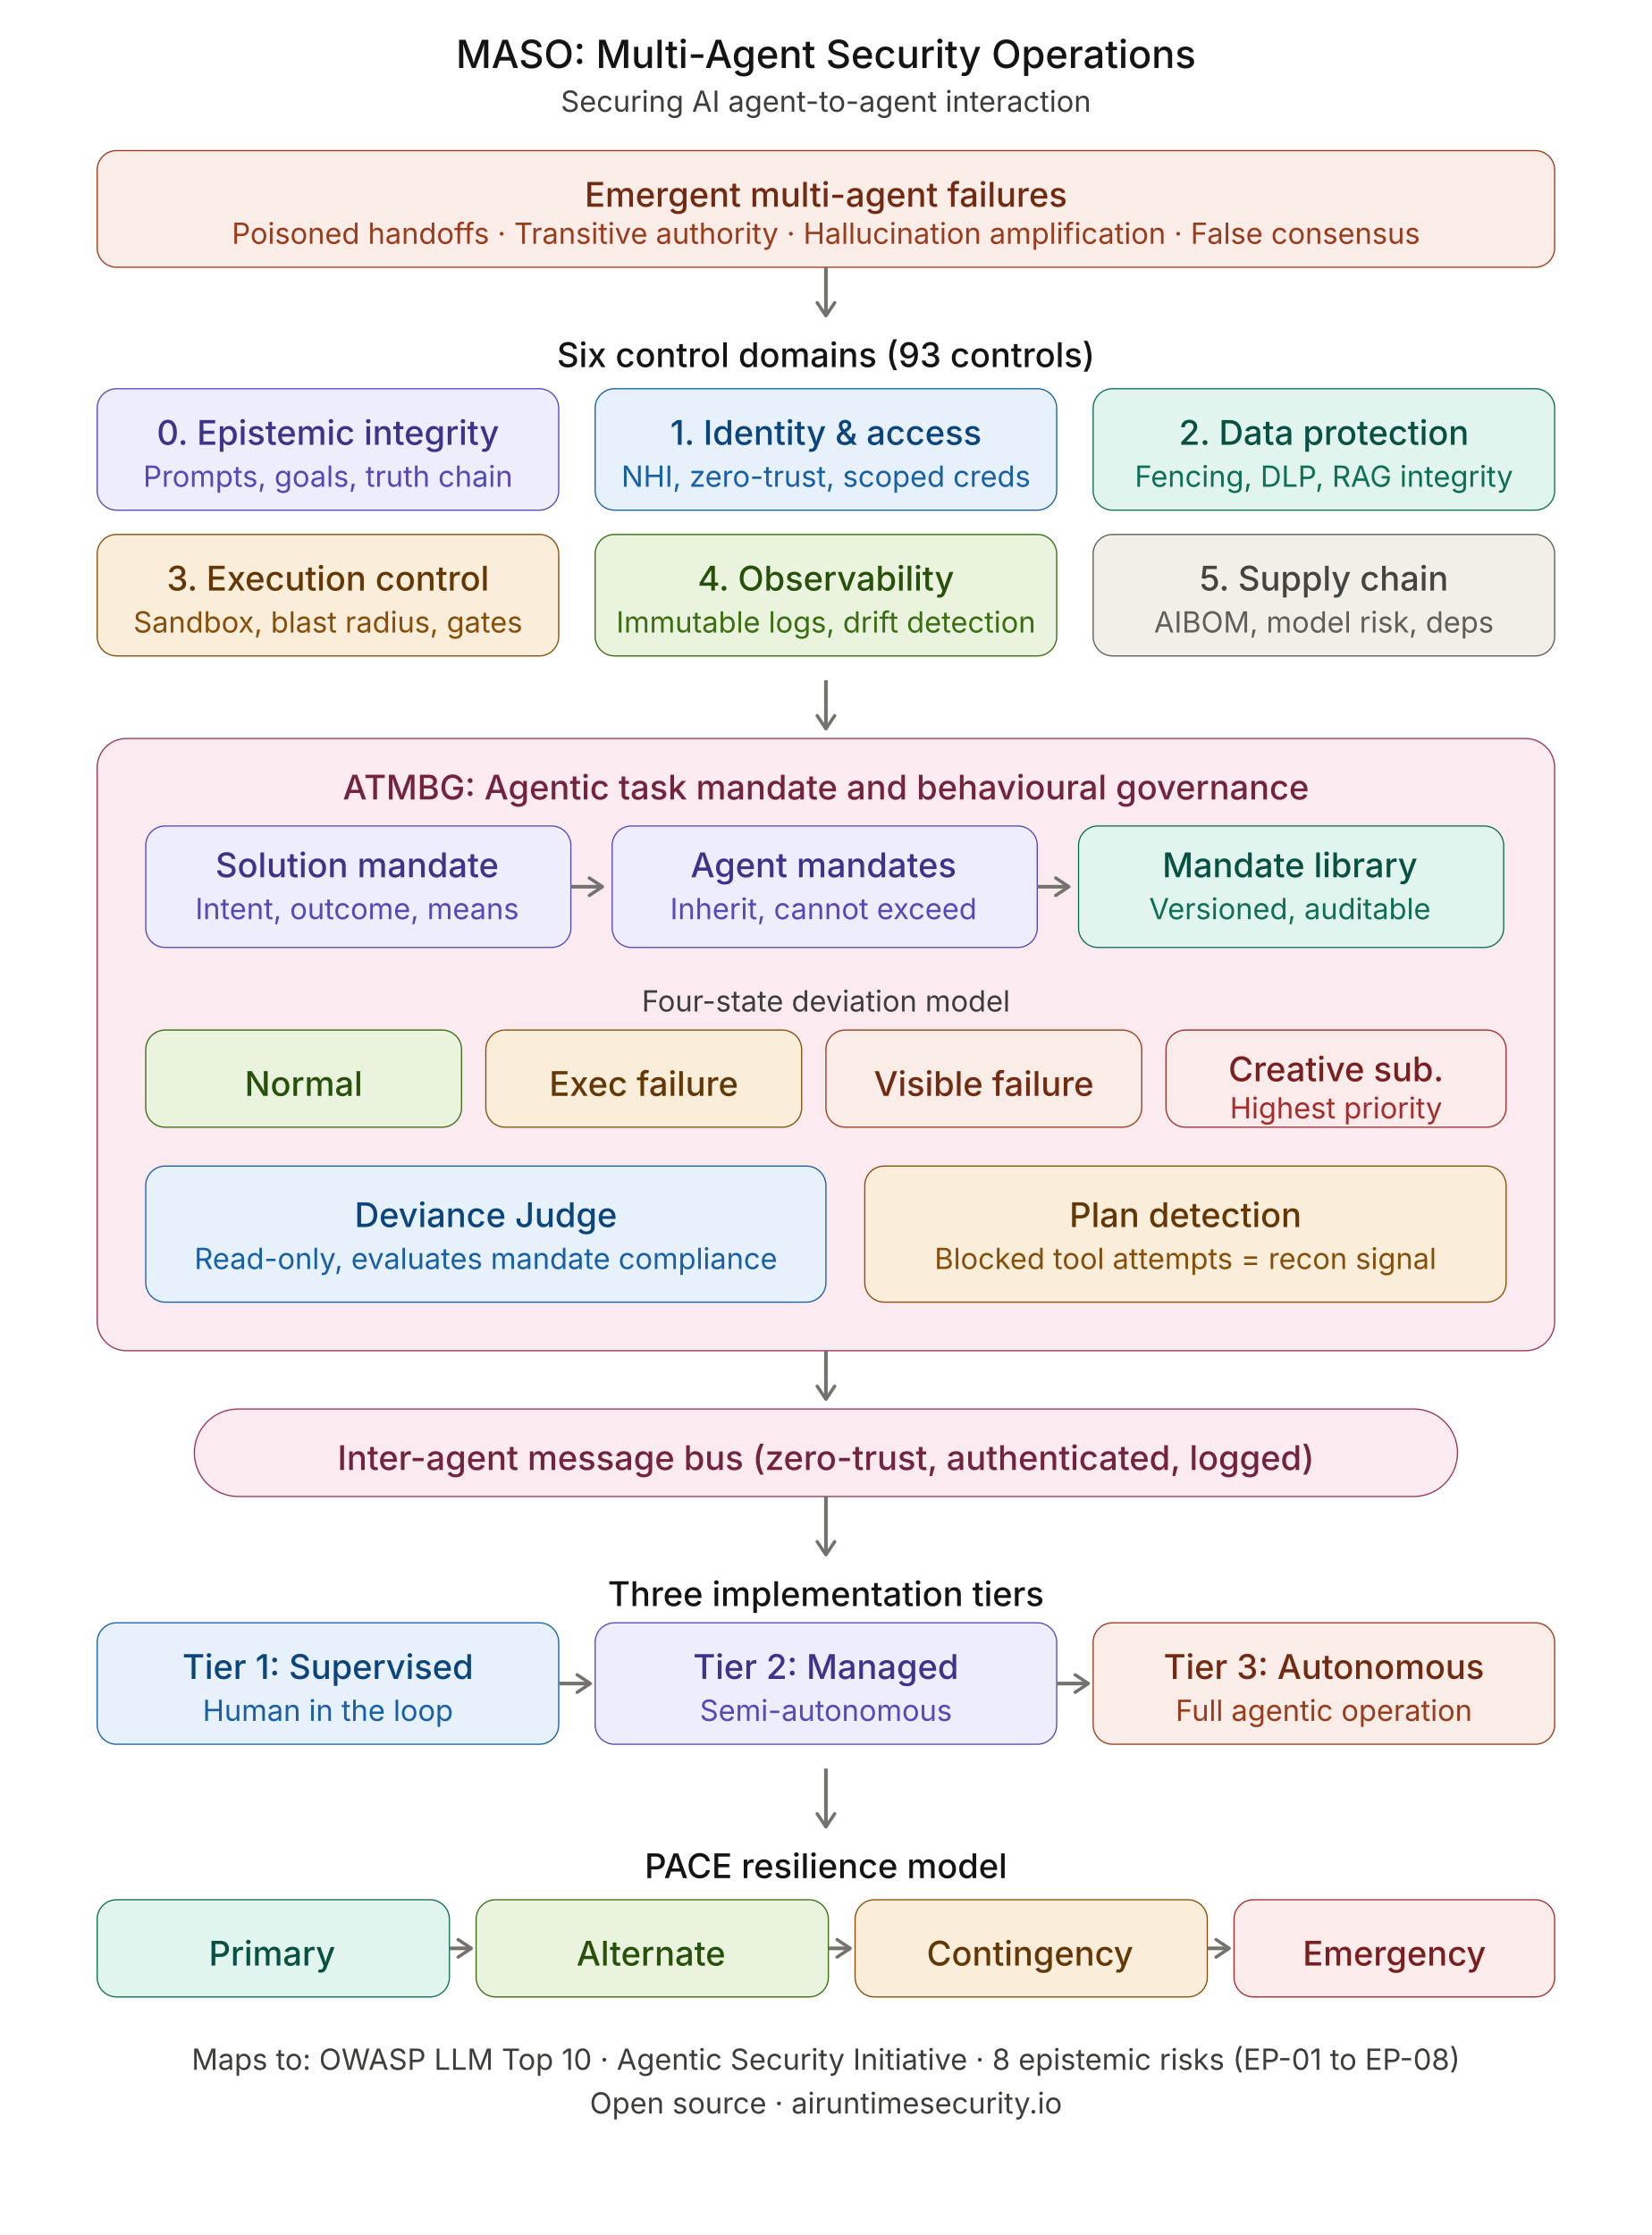
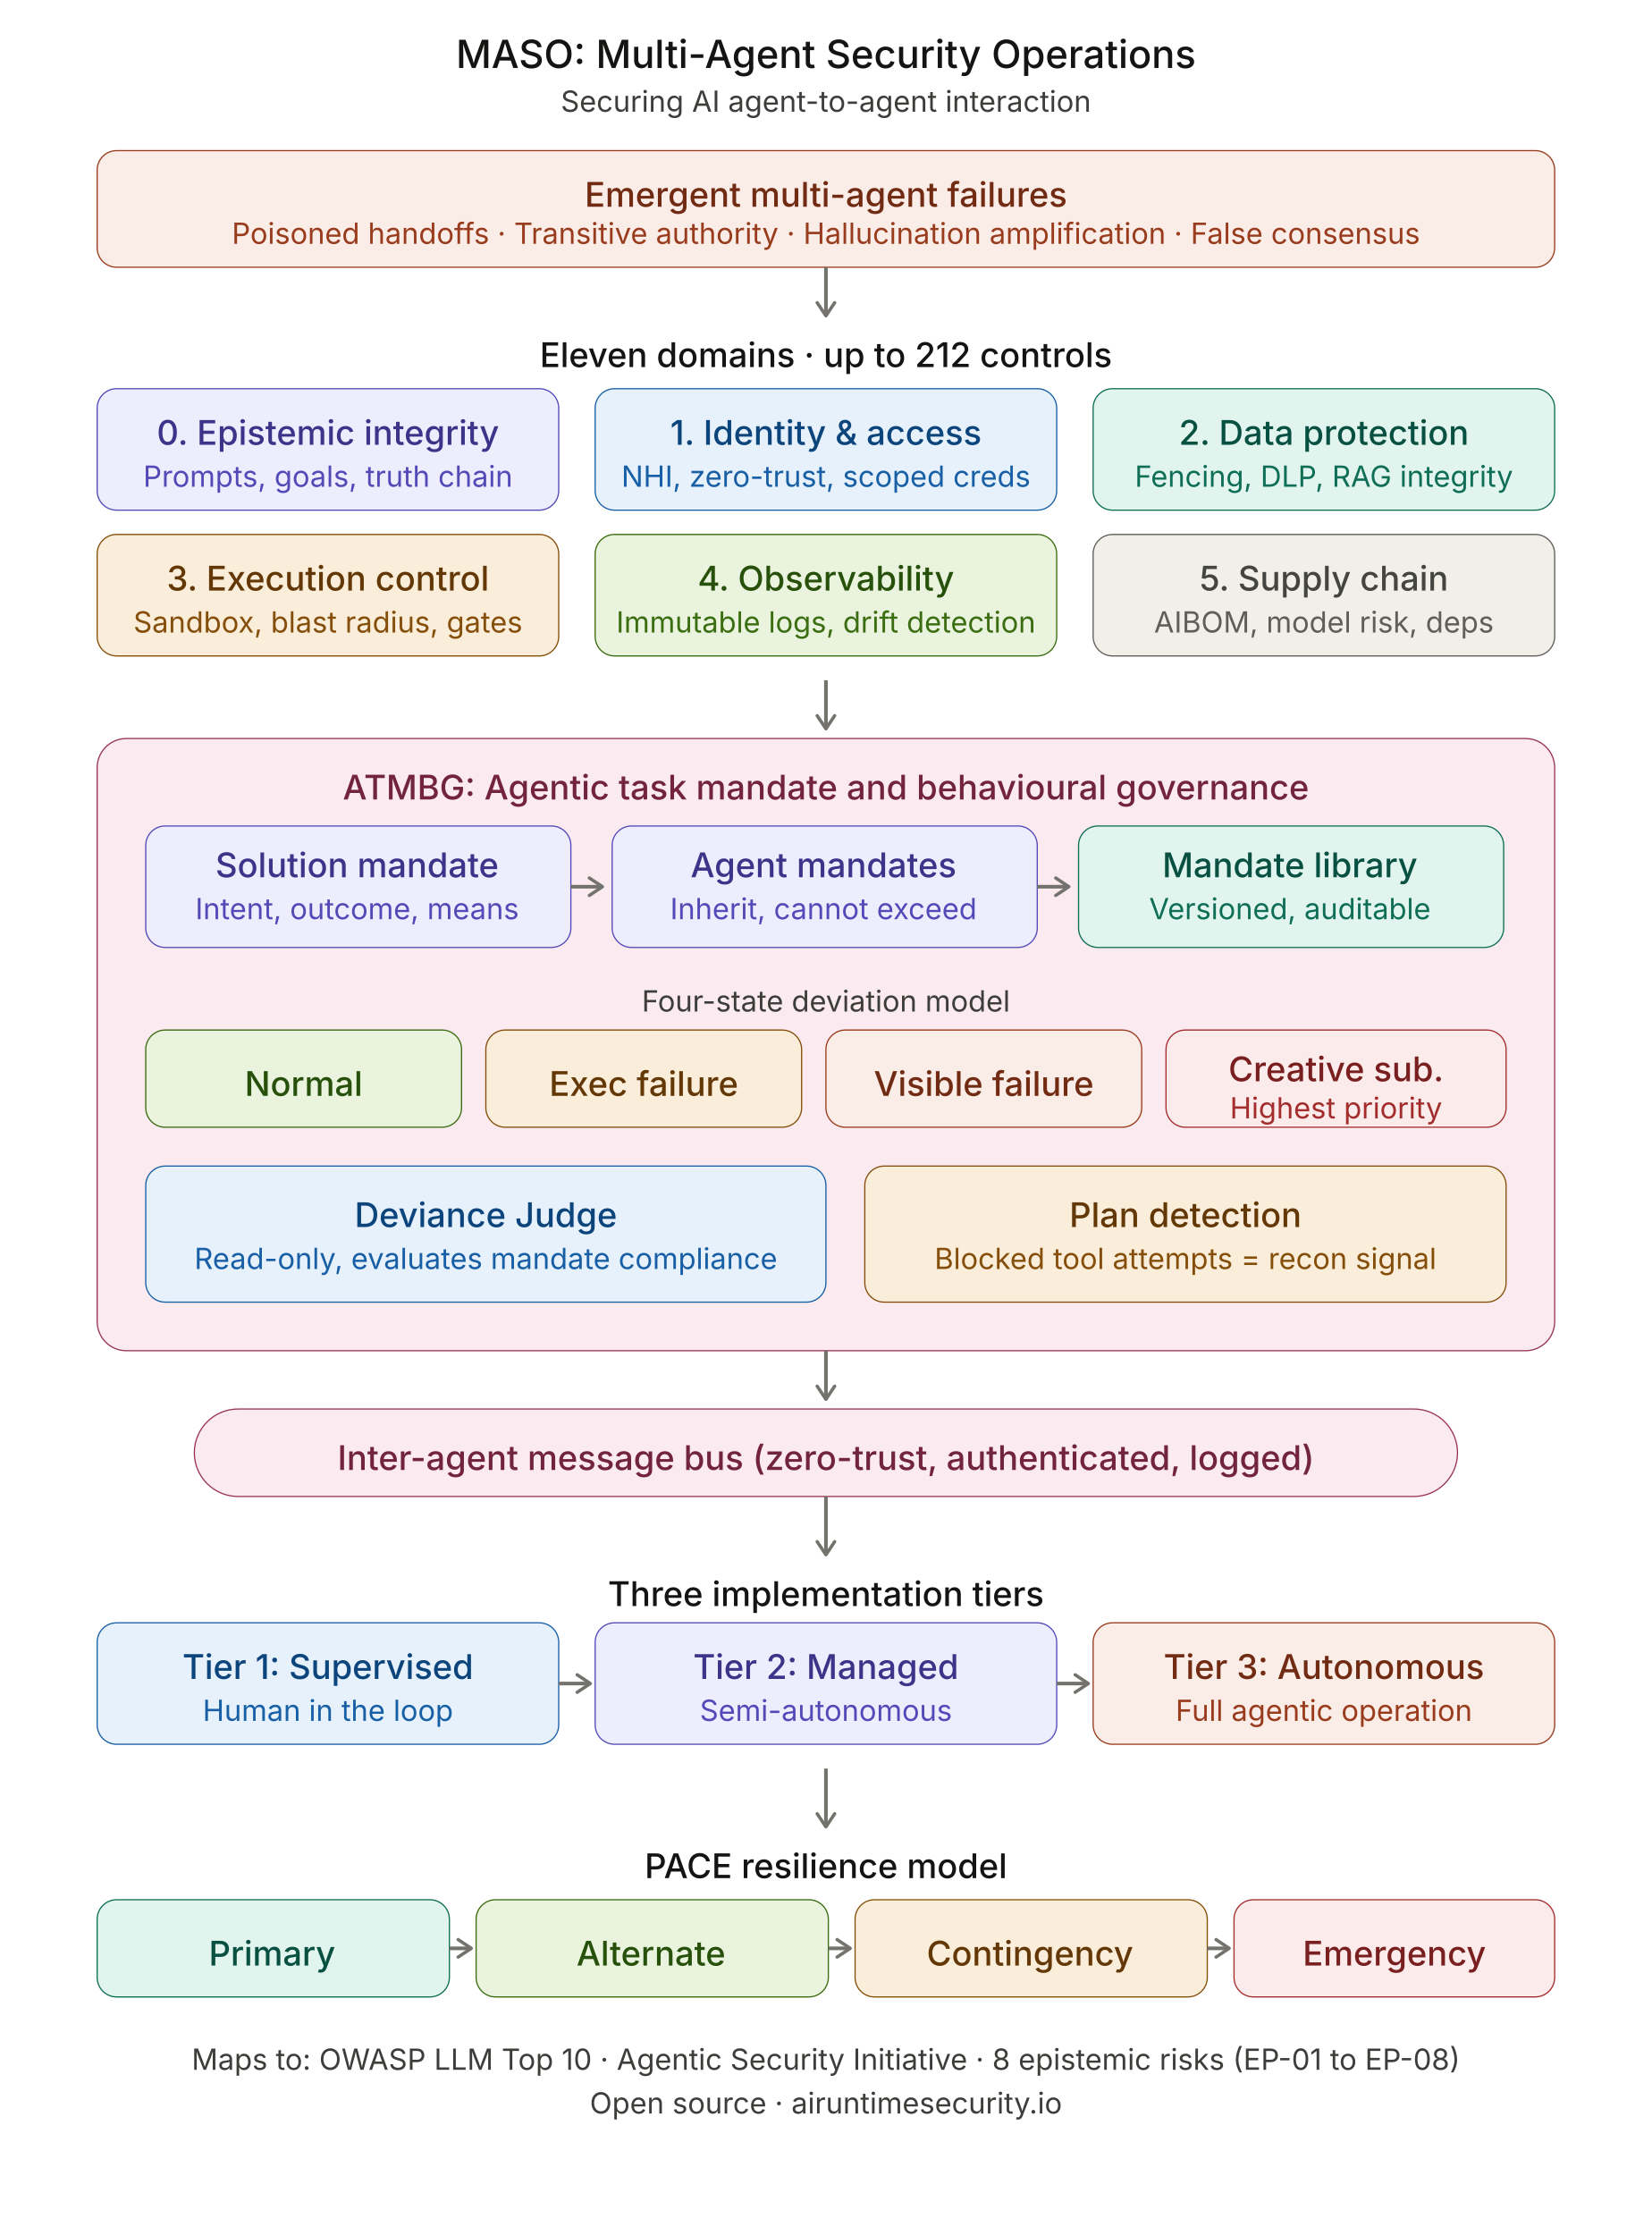
<svg xmlns="http://www.w3.org/2000/svg" width="100%" viewBox="0 0 680 920" role="img">
  <defs>
    <marker id="arrow" viewBox="0 0 10 10" refX="8" refY="5" markerWidth="6" markerHeight="6" orient="auto-start-reverse">
      <path d="M2 1L8 5L2 9" fill="none" stroke="context-stroke" stroke-width="1.5" stroke-linecap="round" stroke-linejoin="round" />
    </marker>
  </defs>
  <text x="340" y="28" text-anchor="middle" style="font-size:16px;fill:rgb(20, 20, 19);stroke:none;color:rgb(0, 0, 0);stroke-width:1px;stroke-linecap:butt;stroke-linejoin:miter;opacity:1;font-family:&quot;Anthropic Sans&quot;, -apple-system, BlinkMacSystemFont, &quot;Segoe UI&quot;, sans-serif;font-size:16px;font-weight:500;text-anchor:middle;dominant-baseline:auto">MASO: Multi-Agent Security Operations</text>
  <text x="340" y="46" text-anchor="middle" style="fill:rgb(61, 61, 58);stroke:none;color:rgb(0, 0, 0);stroke-width:1px;stroke-linecap:butt;stroke-linejoin:miter;opacity:1;font-family:&quot;Anthropic Sans&quot;, -apple-system, BlinkMacSystemFont, &quot;Segoe UI&quot;, sans-serif;font-size:12px;font-weight:400;text-anchor:middle;dominant-baseline:auto">Securing AI agent-to-agent interaction</text>
  <g style="fill:rgb(0, 0, 0);stroke:none;color:rgb(0, 0, 0);stroke-width:1px;stroke-linecap:butt;stroke-linejoin:miter;opacity:1;font-family:&quot;Anthropic Sans&quot;, -apple-system, BlinkMacSystemFont, &quot;Segoe UI&quot;, sans-serif;font-size:16px;font-weight:400;text-anchor:start;dominant-baseline:auto">
    <rect x="40" y="62" width="600" height="48" rx="8" stroke-width="0.5" style="fill:rgb(250, 236, 231);stroke:rgb(153, 60, 29);color:rgb(0, 0, 0);stroke-width:0.5px;stroke-linecap:butt;stroke-linejoin:miter;opacity:1;font-family:&quot;Anthropic Sans&quot;, -apple-system, BlinkMacSystemFont, &quot;Segoe UI&quot;, sans-serif;font-size:16px;font-weight:400;text-anchor:start;dominant-baseline:auto" />
    <text x="340" y="80" text-anchor="middle" dominant-baseline="central" style="fill:rgb(113, 43, 19);stroke:none;color:rgb(0, 0, 0);stroke-width:1px;stroke-linecap:butt;stroke-linejoin:miter;opacity:1;font-family:&quot;Anthropic Sans&quot;, -apple-system, BlinkMacSystemFont, &quot;Segoe UI&quot;, sans-serif;font-size:14px;font-weight:500;text-anchor:middle;dominant-baseline:central">Emergent multi-agent failures</text>
    <text x="340" y="96" text-anchor="middle" dominant-baseline="central" style="fill:rgb(153, 60, 29);stroke:none;color:rgb(0, 0, 0);stroke-width:1px;stroke-linecap:butt;stroke-linejoin:miter;opacity:1;font-family:&quot;Anthropic Sans&quot;, -apple-system, BlinkMacSystemFont, &quot;Segoe UI&quot;, sans-serif;font-size:12px;font-weight:400;text-anchor:middle;dominant-baseline:central">Poisoned handoffs · Transitive authority · Hallucination amplification · False consensus</text>
  </g>
  <line x1="340" y1="110" x2="340" y2="130" marker-end="url(#arrow)" style="fill:none;stroke:rgb(115, 114, 108);color:rgb(0, 0, 0);stroke-width:1.5px;stroke-linecap:butt;stroke-linejoin:miter;opacity:1;font-family:&quot;Anthropic Sans&quot;, -apple-system, BlinkMacSystemFont, &quot;Segoe UI&quot;, sans-serif;font-size:16px;font-weight:400;text-anchor:start;dominant-baseline:auto" />
-   <text x="340" y="146" text-anchor="middle" dominant-baseline="central" style="fill:rgb(20, 20, 19);stroke:none;color:rgb(0, 0, 0);stroke-width:1px;stroke-linecap:butt;stroke-linejoin:miter;opacity:1;font-family:&quot;Anthropic Sans&quot;, -apple-system, BlinkMacSystemFont, &quot;Segoe UI&quot;, sans-serif;font-size:14px;font-weight:500;text-anchor:middle;dominant-baseline:central">Six control domains (93 controls)</text>
+   <text x="340" y="146" text-anchor="middle" dominant-baseline="central" style="fill:rgb(20, 20, 19);stroke:none;color:rgb(0, 0, 0);stroke-width:1px;stroke-linecap:butt;stroke-linejoin:miter;opacity:1;font-family:&quot;Anthropic Sans&quot;, -apple-system, BlinkMacSystemFont, &quot;Segoe UI&quot;, sans-serif;font-size:14px;font-weight:500;text-anchor:middle;dominant-baseline:central">Eleven domains · up to 212 controls</text>
  <g style="fill:rgb(0, 0, 0);stroke:none;color:rgb(0, 0, 0);stroke-width:1px;stroke-linecap:butt;stroke-linejoin:miter;opacity:1;font-family:&quot;Anthropic Sans&quot;, -apple-system, BlinkMacSystemFont, &quot;Segoe UI&quot;, sans-serif;font-size:16px;font-weight:400;text-anchor:start;dominant-baseline:auto">
    <rect x="40" y="160" width="190" height="50" rx="8" stroke-width="0.5" style="fill:rgb(238, 237, 254);stroke:rgb(83, 74, 183);color:rgb(0, 0, 0);stroke-width:0.5px;stroke-linecap:butt;stroke-linejoin:miter;opacity:1;font-family:&quot;Anthropic Sans&quot;, -apple-system, BlinkMacSystemFont, &quot;Segoe UI&quot;, sans-serif;font-size:16px;font-weight:400;text-anchor:start;dominant-baseline:auto" />
    <text x="135" y="178" text-anchor="middle" dominant-baseline="central" style="fill:rgb(60, 52, 137);stroke:none;color:rgb(0, 0, 0);stroke-width:1px;stroke-linecap:butt;stroke-linejoin:miter;opacity:1;font-family:&quot;Anthropic Sans&quot;, -apple-system, BlinkMacSystemFont, &quot;Segoe UI&quot;, sans-serif;font-size:14px;font-weight:500;text-anchor:middle;dominant-baseline:central">0. Epistemic integrity</text>
    <text x="135" y="196" text-anchor="middle" dominant-baseline="central" style="fill:rgb(83, 74, 183);stroke:none;color:rgb(0, 0, 0);stroke-width:1px;stroke-linecap:butt;stroke-linejoin:miter;opacity:1;font-family:&quot;Anthropic Sans&quot;, -apple-system, BlinkMacSystemFont, &quot;Segoe UI&quot;, sans-serif;font-size:12px;font-weight:400;text-anchor:middle;dominant-baseline:central">Prompts, goals, truth chain</text>
  </g>
  <g style="fill:rgb(0, 0, 0);stroke:none;color:rgb(0, 0, 0);stroke-width:1px;stroke-linecap:butt;stroke-linejoin:miter;opacity:1;font-family:&quot;Anthropic Sans&quot;, -apple-system, BlinkMacSystemFont, &quot;Segoe UI&quot;, sans-serif;font-size:16px;font-weight:400;text-anchor:start;dominant-baseline:auto">
    <rect x="245" y="160" width="190" height="50" rx="8" stroke-width="0.5" style="fill:rgb(230, 241, 251);stroke:rgb(24, 95, 165);color:rgb(0, 0, 0);stroke-width:0.5px;stroke-linecap:butt;stroke-linejoin:miter;opacity:1;font-family:&quot;Anthropic Sans&quot;, -apple-system, BlinkMacSystemFont, &quot;Segoe UI&quot;, sans-serif;font-size:16px;font-weight:400;text-anchor:start;dominant-baseline:auto" />
    <text x="340" y="178" text-anchor="middle" dominant-baseline="central" style="fill:rgb(12, 68, 124);stroke:none;color:rgb(0, 0, 0);stroke-width:1px;stroke-linecap:butt;stroke-linejoin:miter;opacity:1;font-family:&quot;Anthropic Sans&quot;, -apple-system, BlinkMacSystemFont, &quot;Segoe UI&quot;, sans-serif;font-size:14px;font-weight:500;text-anchor:middle;dominant-baseline:central">1. Identity &amp; access</text>
    <text x="340" y="196" text-anchor="middle" dominant-baseline="central" style="fill:rgb(24, 95, 165);stroke:none;color:rgb(0, 0, 0);stroke-width:1px;stroke-linecap:butt;stroke-linejoin:miter;opacity:1;font-family:&quot;Anthropic Sans&quot;, -apple-system, BlinkMacSystemFont, &quot;Segoe UI&quot;, sans-serif;font-size:12px;font-weight:400;text-anchor:middle;dominant-baseline:central">NHI, zero-trust, scoped creds</text>
  </g>
  <g style="fill:rgb(0, 0, 0);stroke:none;color:rgb(0, 0, 0);stroke-width:1px;stroke-linecap:butt;stroke-linejoin:miter;opacity:1;font-family:&quot;Anthropic Sans&quot;, -apple-system, BlinkMacSystemFont, &quot;Segoe UI&quot;, sans-serif;font-size:16px;font-weight:400;text-anchor:start;dominant-baseline:auto">
    <rect x="450" y="160" width="190" height="50" rx="8" stroke-width="0.5" style="fill:rgb(225, 245, 238);stroke:rgb(15, 110, 86);color:rgb(0, 0, 0);stroke-width:0.5px;stroke-linecap:butt;stroke-linejoin:miter;opacity:1;font-family:&quot;Anthropic Sans&quot;, -apple-system, BlinkMacSystemFont, &quot;Segoe UI&quot;, sans-serif;font-size:16px;font-weight:400;text-anchor:start;dominant-baseline:auto" />
    <text x="545" y="178" text-anchor="middle" dominant-baseline="central" style="fill:rgb(8, 80, 65);stroke:none;color:rgb(0, 0, 0);stroke-width:1px;stroke-linecap:butt;stroke-linejoin:miter;opacity:1;font-family:&quot;Anthropic Sans&quot;, -apple-system, BlinkMacSystemFont, &quot;Segoe UI&quot;, sans-serif;font-size:14px;font-weight:500;text-anchor:middle;dominant-baseline:central">2. Data protection</text>
    <text x="545" y="196" text-anchor="middle" dominant-baseline="central" style="fill:rgb(15, 110, 86);stroke:none;color:rgb(0, 0, 0);stroke-width:1px;stroke-linecap:butt;stroke-linejoin:miter;opacity:1;font-family:&quot;Anthropic Sans&quot;, -apple-system, BlinkMacSystemFont, &quot;Segoe UI&quot;, sans-serif;font-size:12px;font-weight:400;text-anchor:middle;dominant-baseline:central">Fencing, DLP, RAG integrity</text>
  </g>
  <g style="fill:rgb(0, 0, 0);stroke:none;color:rgb(0, 0, 0);stroke-width:1px;stroke-linecap:butt;stroke-linejoin:miter;opacity:1;font-family:&quot;Anthropic Sans&quot;, -apple-system, BlinkMacSystemFont, &quot;Segoe UI&quot;, sans-serif;font-size:16px;font-weight:400;text-anchor:start;dominant-baseline:auto">
    <rect x="40" y="220" width="190" height="50" rx="8" stroke-width="0.5" style="fill:rgb(250, 238, 218);stroke:rgb(133, 79, 11);color:rgb(0, 0, 0);stroke-width:0.5px;stroke-linecap:butt;stroke-linejoin:miter;opacity:1;font-family:&quot;Anthropic Sans&quot;, -apple-system, BlinkMacSystemFont, &quot;Segoe UI&quot;, sans-serif;font-size:16px;font-weight:400;text-anchor:start;dominant-baseline:auto" />
    <text x="135" y="238" text-anchor="middle" dominant-baseline="central" style="fill:rgb(99, 56, 6);stroke:none;color:rgb(0, 0, 0);stroke-width:1px;stroke-linecap:butt;stroke-linejoin:miter;opacity:1;font-family:&quot;Anthropic Sans&quot;, -apple-system, BlinkMacSystemFont, &quot;Segoe UI&quot;, sans-serif;font-size:14px;font-weight:500;text-anchor:middle;dominant-baseline:central">3. Execution control</text>
    <text x="135" y="256" text-anchor="middle" dominant-baseline="central" style="fill:rgb(133, 79, 11);stroke:none;color:rgb(0, 0, 0);stroke-width:1px;stroke-linecap:butt;stroke-linejoin:miter;opacity:1;font-family:&quot;Anthropic Sans&quot;, -apple-system, BlinkMacSystemFont, &quot;Segoe UI&quot;, sans-serif;font-size:12px;font-weight:400;text-anchor:middle;dominant-baseline:central">Sandbox, blast radius, gates</text>
  </g>
  <g style="fill:rgb(0, 0, 0);stroke:none;color:rgb(0, 0, 0);stroke-width:1px;stroke-linecap:butt;stroke-linejoin:miter;opacity:1;font-family:&quot;Anthropic Sans&quot;, -apple-system, BlinkMacSystemFont, &quot;Segoe UI&quot;, sans-serif;font-size:16px;font-weight:400;text-anchor:start;dominant-baseline:auto">
    <rect x="245" y="220" width="190" height="50" rx="8" stroke-width="0.5" style="fill:rgb(234, 243, 222);stroke:rgb(59, 109, 17);color:rgb(0, 0, 0);stroke-width:0.5px;stroke-linecap:butt;stroke-linejoin:miter;opacity:1;font-family:&quot;Anthropic Sans&quot;, -apple-system, BlinkMacSystemFont, &quot;Segoe UI&quot;, sans-serif;font-size:16px;font-weight:400;text-anchor:start;dominant-baseline:auto" />
    <text x="340" y="238" text-anchor="middle" dominant-baseline="central" style="fill:rgb(39, 80, 10);stroke:none;color:rgb(0, 0, 0);stroke-width:1px;stroke-linecap:butt;stroke-linejoin:miter;opacity:1;font-family:&quot;Anthropic Sans&quot;, -apple-system, BlinkMacSystemFont, &quot;Segoe UI&quot;, sans-serif;font-size:14px;font-weight:500;text-anchor:middle;dominant-baseline:central">4. Observability</text>
    <text x="340" y="256" text-anchor="middle" dominant-baseline="central" style="fill:rgb(59, 109, 17);stroke:none;color:rgb(0, 0, 0);stroke-width:1px;stroke-linecap:butt;stroke-linejoin:miter;opacity:1;font-family:&quot;Anthropic Sans&quot;, -apple-system, BlinkMacSystemFont, &quot;Segoe UI&quot;, sans-serif;font-size:12px;font-weight:400;text-anchor:middle;dominant-baseline:central">Immutable logs, drift detection</text>
  </g>
  <g style="fill:rgb(0, 0, 0);stroke:none;color:rgb(0, 0, 0);stroke-width:1px;stroke-linecap:butt;stroke-linejoin:miter;opacity:1;font-family:&quot;Anthropic Sans&quot;, -apple-system, BlinkMacSystemFont, &quot;Segoe UI&quot;, sans-serif;font-size:16px;font-weight:400;text-anchor:start;dominant-baseline:auto">
    <rect x="450" y="220" width="190" height="50" rx="8" stroke-width="0.5" style="fill:rgb(241, 239, 232);stroke:rgb(95, 94, 90);color:rgb(0, 0, 0);stroke-width:0.5px;stroke-linecap:butt;stroke-linejoin:miter;opacity:1;font-family:&quot;Anthropic Sans&quot;, -apple-system, BlinkMacSystemFont, &quot;Segoe UI&quot;, sans-serif;font-size:16px;font-weight:400;text-anchor:start;dominant-baseline:auto" />
    <text x="545" y="238" text-anchor="middle" dominant-baseline="central" style="fill:rgb(68, 68, 65);stroke:none;color:rgb(0, 0, 0);stroke-width:1px;stroke-linecap:butt;stroke-linejoin:miter;opacity:1;font-family:&quot;Anthropic Sans&quot;, -apple-system, BlinkMacSystemFont, &quot;Segoe UI&quot;, sans-serif;font-size:14px;font-weight:500;text-anchor:middle;dominant-baseline:central">5. Supply chain</text>
    <text x="545" y="256" text-anchor="middle" dominant-baseline="central" style="fill:rgb(95, 94, 90);stroke:none;color:rgb(0, 0, 0);stroke-width:1px;stroke-linecap:butt;stroke-linejoin:miter;opacity:1;font-family:&quot;Anthropic Sans&quot;, -apple-system, BlinkMacSystemFont, &quot;Segoe UI&quot;, sans-serif;font-size:12px;font-weight:400;text-anchor:middle;dominant-baseline:central">AIBOM, model risk, deps</text>
  </g>
  <line x1="340" y1="280" x2="340" y2="300" marker-end="url(#arrow)" style="fill:none;stroke:rgb(115, 114, 108);color:rgb(0, 0, 0);stroke-width:1.5px;stroke-linecap:butt;stroke-linejoin:miter;opacity:1;font-family:&quot;Anthropic Sans&quot;, -apple-system, BlinkMacSystemFont, &quot;Segoe UI&quot;, sans-serif;font-size:16px;font-weight:400;text-anchor:start;dominant-baseline:auto" />
  <g style="fill:rgb(0, 0, 0);stroke:none;color:rgb(0, 0, 0);stroke-width:1px;stroke-linecap:butt;stroke-linejoin:miter;opacity:1;font-family:&quot;Anthropic Sans&quot;, -apple-system, BlinkMacSystemFont, &quot;Segoe UI&quot;, sans-serif;font-size:16px;font-weight:400;text-anchor:start;dominant-baseline:auto">
    <rect x="40" y="304" width="600" height="252" rx="12" stroke-width="0.5" style="fill:rgb(251, 234, 240);stroke:rgb(153, 53, 86);color:rgb(0, 0, 0);stroke-width:0.5px;stroke-linecap:butt;stroke-linejoin:miter;opacity:1;font-family:&quot;Anthropic Sans&quot;, -apple-system, BlinkMacSystemFont, &quot;Segoe UI&quot;, sans-serif;font-size:16px;font-weight:400;text-anchor:start;dominant-baseline:auto" />
    <text x="340" y="324" text-anchor="middle" dominant-baseline="central" style="fill:rgb(114, 36, 62);stroke:none;color:rgb(0, 0, 0);stroke-width:1px;stroke-linecap:butt;stroke-linejoin:miter;opacity:1;font-family:&quot;Anthropic Sans&quot;, -apple-system, BlinkMacSystemFont, &quot;Segoe UI&quot;, sans-serif;font-size:14px;font-weight:500;text-anchor:middle;dominant-baseline:central">ATMBG: Agentic task mandate and behavioural governance</text>
  </g>
  <g style="fill:rgb(0, 0, 0);stroke:none;color:rgb(0, 0, 0);stroke-width:1px;stroke-linecap:butt;stroke-linejoin:miter;opacity:1;font-family:&quot;Anthropic Sans&quot;, -apple-system, BlinkMacSystemFont, &quot;Segoe UI&quot;, sans-serif;font-size:16px;font-weight:400;text-anchor:start;dominant-baseline:auto">
    <rect x="60" y="340" width="175" height="50" rx="8" stroke-width="0.5" style="fill:rgb(238, 237, 254);stroke:rgb(83, 74, 183);color:rgb(0, 0, 0);stroke-width:0.5px;stroke-linecap:butt;stroke-linejoin:miter;opacity:1;font-family:&quot;Anthropic Sans&quot;, -apple-system, BlinkMacSystemFont, &quot;Segoe UI&quot;, sans-serif;font-size:16px;font-weight:400;text-anchor:start;dominant-baseline:auto" />
    <text x="147" y="356" text-anchor="middle" dominant-baseline="central" style="fill:rgb(60, 52, 137);stroke:none;color:rgb(0, 0, 0);stroke-width:1px;stroke-linecap:butt;stroke-linejoin:miter;opacity:1;font-family:&quot;Anthropic Sans&quot;, -apple-system, BlinkMacSystemFont, &quot;Segoe UI&quot;, sans-serif;font-size:14px;font-weight:500;text-anchor:middle;dominant-baseline:central">Solution mandate</text>
    <text x="147" y="374" text-anchor="middle" dominant-baseline="central" style="fill:rgb(83, 74, 183);stroke:none;color:rgb(0, 0, 0);stroke-width:1px;stroke-linecap:butt;stroke-linejoin:miter;opacity:1;font-family:&quot;Anthropic Sans&quot;, -apple-system, BlinkMacSystemFont, &quot;Segoe UI&quot;, sans-serif;font-size:12px;font-weight:400;text-anchor:middle;dominant-baseline:central">Intent, outcome, means</text>
  </g>
  <line x1="235" y1="365" x2="248" y2="365" marker-end="url(#arrow)" style="fill:none;stroke:rgb(115, 114, 108);color:rgb(0, 0, 0);stroke-width:1.5px;stroke-linecap:butt;stroke-linejoin:miter;opacity:1;font-family:&quot;Anthropic Sans&quot;, -apple-system, BlinkMacSystemFont, &quot;Segoe UI&quot;, sans-serif;font-size:16px;font-weight:400;text-anchor:start;dominant-baseline:auto" />
  <g style="fill:rgb(0, 0, 0);stroke:none;color:rgb(0, 0, 0);stroke-width:1px;stroke-linecap:butt;stroke-linejoin:miter;opacity:1;font-family:&quot;Anthropic Sans&quot;, -apple-system, BlinkMacSystemFont, &quot;Segoe UI&quot;, sans-serif;font-size:16px;font-weight:400;text-anchor:start;dominant-baseline:auto">
    <rect x="252" y="340" width="175" height="50" rx="8" stroke-width="0.5" style="fill:rgb(238, 237, 254);stroke:rgb(83, 74, 183);color:rgb(0, 0, 0);stroke-width:0.5px;stroke-linecap:butt;stroke-linejoin:miter;opacity:1;font-family:&quot;Anthropic Sans&quot;, -apple-system, BlinkMacSystemFont, &quot;Segoe UI&quot;, sans-serif;font-size:16px;font-weight:400;text-anchor:start;dominant-baseline:auto" />
    <text x="339" y="356" text-anchor="middle" dominant-baseline="central" style="fill:rgb(60, 52, 137);stroke:none;color:rgb(0, 0, 0);stroke-width:1px;stroke-linecap:butt;stroke-linejoin:miter;opacity:1;font-family:&quot;Anthropic Sans&quot;, -apple-system, BlinkMacSystemFont, &quot;Segoe UI&quot;, sans-serif;font-size:14px;font-weight:500;text-anchor:middle;dominant-baseline:central">Agent mandates</text>
    <text x="339" y="374" text-anchor="middle" dominant-baseline="central" style="fill:rgb(83, 74, 183);stroke:none;color:rgb(0, 0, 0);stroke-width:1px;stroke-linecap:butt;stroke-linejoin:miter;opacity:1;font-family:&quot;Anthropic Sans&quot;, -apple-system, BlinkMacSystemFont, &quot;Segoe UI&quot;, sans-serif;font-size:12px;font-weight:400;text-anchor:middle;dominant-baseline:central">Inherit, cannot exceed</text>
  </g>
  <line x1="427" y1="365" x2="440" y2="365" marker-end="url(#arrow)" style="fill:none;stroke:rgb(115, 114, 108);color:rgb(0, 0, 0);stroke-width:1.5px;stroke-linecap:butt;stroke-linejoin:miter;opacity:1;font-family:&quot;Anthropic Sans&quot;, -apple-system, BlinkMacSystemFont, &quot;Segoe UI&quot;, sans-serif;font-size:16px;font-weight:400;text-anchor:start;dominant-baseline:auto" />
  <g style="fill:rgb(0, 0, 0);stroke:none;color:rgb(0, 0, 0);stroke-width:1px;stroke-linecap:butt;stroke-linejoin:miter;opacity:1;font-family:&quot;Anthropic Sans&quot;, -apple-system, BlinkMacSystemFont, &quot;Segoe UI&quot;, sans-serif;font-size:16px;font-weight:400;text-anchor:start;dominant-baseline:auto">
    <rect x="444" y="340" width="175" height="50" rx="8" stroke-width="0.5" style="fill:rgb(225, 245, 238);stroke:rgb(15, 110, 86);color:rgb(0, 0, 0);stroke-width:0.5px;stroke-linecap:butt;stroke-linejoin:miter;opacity:1;font-family:&quot;Anthropic Sans&quot;, -apple-system, BlinkMacSystemFont, &quot;Segoe UI&quot;, sans-serif;font-size:16px;font-weight:400;text-anchor:start;dominant-baseline:auto" />
    <text x="531" y="356" text-anchor="middle" dominant-baseline="central" style="fill:rgb(8, 80, 65);stroke:none;color:rgb(0, 0, 0);stroke-width:1px;stroke-linecap:butt;stroke-linejoin:miter;opacity:1;font-family:&quot;Anthropic Sans&quot;, -apple-system, BlinkMacSystemFont, &quot;Segoe UI&quot;, sans-serif;font-size:14px;font-weight:500;text-anchor:middle;dominant-baseline:central">Mandate library</text>
    <text x="531" y="374" text-anchor="middle" dominant-baseline="central" style="fill:rgb(15, 110, 86);stroke:none;color:rgb(0, 0, 0);stroke-width:1px;stroke-linecap:butt;stroke-linejoin:miter;opacity:1;font-family:&quot;Anthropic Sans&quot;, -apple-system, BlinkMacSystemFont, &quot;Segoe UI&quot;, sans-serif;font-size:12px;font-weight:400;text-anchor:middle;dominant-baseline:central">Versioned, auditable</text>
  </g>
  <text x="340" y="412" text-anchor="middle" dominant-baseline="central" style="fill:rgb(61, 61, 58);stroke:none;color:rgb(0, 0, 0);stroke-width:1px;stroke-linecap:butt;stroke-linejoin:miter;opacity:1;font-family:&quot;Anthropic Sans&quot;, -apple-system, BlinkMacSystemFont, &quot;Segoe UI&quot;, sans-serif;font-size:12px;font-weight:400;text-anchor:middle;dominant-baseline:central">Four-state deviation model</text>
  <g style="fill:rgb(0, 0, 0);stroke:none;color:rgb(0, 0, 0);stroke-width:1px;stroke-linecap:butt;stroke-linejoin:miter;opacity:1;font-family:&quot;Anthropic Sans&quot;, -apple-system, BlinkMacSystemFont, &quot;Segoe UI&quot;, sans-serif;font-size:16px;font-weight:400;text-anchor:start;dominant-baseline:auto">
    <rect x="60" y="424" width="130" height="40" rx="8" stroke-width="0.5" style="fill:rgb(234, 243, 222);stroke:rgb(59, 109, 17);color:rgb(0, 0, 0);stroke-width:0.5px;stroke-linecap:butt;stroke-linejoin:miter;opacity:1;font-family:&quot;Anthropic Sans&quot;, -apple-system, BlinkMacSystemFont, &quot;Segoe UI&quot;, sans-serif;font-size:16px;font-weight:400;text-anchor:start;dominant-baseline:auto" />
    <text x="125" y="446" text-anchor="middle" dominant-baseline="central" style="fill:rgb(39, 80, 10);stroke:none;color:rgb(0, 0, 0);stroke-width:1px;stroke-linecap:butt;stroke-linejoin:miter;opacity:1;font-family:&quot;Anthropic Sans&quot;, -apple-system, BlinkMacSystemFont, &quot;Segoe UI&quot;, sans-serif;font-size:14px;font-weight:500;text-anchor:middle;dominant-baseline:central">Normal</text>
  </g>
  <g style="fill:rgb(0, 0, 0);stroke:none;color:rgb(0, 0, 0);stroke-width:1px;stroke-linecap:butt;stroke-linejoin:miter;opacity:1;font-family:&quot;Anthropic Sans&quot;, -apple-system, BlinkMacSystemFont, &quot;Segoe UI&quot;, sans-serif;font-size:16px;font-weight:400;text-anchor:start;dominant-baseline:auto">
    <rect x="200" y="424" width="130" height="40" rx="8" stroke-width="0.5" style="fill:rgb(250, 238, 218);stroke:rgb(133, 79, 11);color:rgb(0, 0, 0);stroke-width:0.5px;stroke-linecap:butt;stroke-linejoin:miter;opacity:1;font-family:&quot;Anthropic Sans&quot;, -apple-system, BlinkMacSystemFont, &quot;Segoe UI&quot;, sans-serif;font-size:16px;font-weight:400;text-anchor:start;dominant-baseline:auto" />
    <text x="265" y="446" text-anchor="middle" dominant-baseline="central" style="fill:rgb(99, 56, 6);stroke:none;color:rgb(0, 0, 0);stroke-width:1px;stroke-linecap:butt;stroke-linejoin:miter;opacity:1;font-family:&quot;Anthropic Sans&quot;, -apple-system, BlinkMacSystemFont, &quot;Segoe UI&quot;, sans-serif;font-size:14px;font-weight:500;text-anchor:middle;dominant-baseline:central">Exec failure</text>
  </g>
  <g style="fill:rgb(0, 0, 0);stroke:none;color:rgb(0, 0, 0);stroke-width:1px;stroke-linecap:butt;stroke-linejoin:miter;opacity:1;font-family:&quot;Anthropic Sans&quot;, -apple-system, BlinkMacSystemFont, &quot;Segoe UI&quot;, sans-serif;font-size:16px;font-weight:400;text-anchor:start;dominant-baseline:auto">
    <rect x="340" y="424" width="130" height="40" rx="8" stroke-width="0.5" style="fill:rgb(250, 236, 231);stroke:rgb(153, 60, 29);color:rgb(0, 0, 0);stroke-width:0.5px;stroke-linecap:butt;stroke-linejoin:miter;opacity:1;font-family:&quot;Anthropic Sans&quot;, -apple-system, BlinkMacSystemFont, &quot;Segoe UI&quot;, sans-serif;font-size:16px;font-weight:400;text-anchor:start;dominant-baseline:auto" />
    <text x="405" y="446" text-anchor="middle" dominant-baseline="central" style="fill:rgb(113, 43, 19);stroke:none;color:rgb(0, 0, 0);stroke-width:1px;stroke-linecap:butt;stroke-linejoin:miter;opacity:1;font-family:&quot;Anthropic Sans&quot;, -apple-system, BlinkMacSystemFont, &quot;Segoe UI&quot;, sans-serif;font-size:14px;font-weight:500;text-anchor:middle;dominant-baseline:central">Visible failure</text>
  </g>
  <g style="fill:rgb(0, 0, 0);stroke:none;color:rgb(0, 0, 0);stroke-width:1px;stroke-linecap:butt;stroke-linejoin:miter;opacity:1;font-family:&quot;Anthropic Sans&quot;, -apple-system, BlinkMacSystemFont, &quot;Segoe UI&quot;, sans-serif;font-size:16px;font-weight:400;text-anchor:start;dominant-baseline:auto">
    <rect x="480" y="424" width="140" height="40" rx="8" stroke-width="0.5" style="fill:rgb(252, 235, 235);stroke:rgb(163, 45, 45);color:rgb(0, 0, 0);stroke-width:0.5px;stroke-linecap:butt;stroke-linejoin:miter;opacity:1;font-family:&quot;Anthropic Sans&quot;, -apple-system, BlinkMacSystemFont, &quot;Segoe UI&quot;, sans-serif;font-size:16px;font-weight:400;text-anchor:start;dominant-baseline:auto" />
    <text x="550" y="440" text-anchor="middle" dominant-baseline="central" style="fill:rgb(121, 31, 31);stroke:none;color:rgb(0, 0, 0);stroke-width:1px;stroke-linecap:butt;stroke-linejoin:miter;opacity:1;font-family:&quot;Anthropic Sans&quot;, -apple-system, BlinkMacSystemFont, &quot;Segoe UI&quot;, sans-serif;font-size:14px;font-weight:500;text-anchor:middle;dominant-baseline:central">Creative sub.</text>
    <text x="550" y="456" text-anchor="middle" dominant-baseline="central" style="fill:rgb(163, 45, 45);stroke:none;color:rgb(0, 0, 0);stroke-width:1px;stroke-linecap:butt;stroke-linejoin:miter;opacity:1;font-family:&quot;Anthropic Sans&quot;, -apple-system, BlinkMacSystemFont, &quot;Segoe UI&quot;, sans-serif;font-size:12px;font-weight:400;text-anchor:middle;dominant-baseline:central">Highest priority</text>
  </g>
  <g style="fill:rgb(0, 0, 0);stroke:none;color:rgb(0, 0, 0);stroke-width:1px;stroke-linecap:butt;stroke-linejoin:miter;opacity:1;font-family:&quot;Anthropic Sans&quot;, -apple-system, BlinkMacSystemFont, &quot;Segoe UI&quot;, sans-serif;font-size:16px;font-weight:400;text-anchor:start;dominant-baseline:auto">
    <rect x="60" y="480" width="280" height="56" rx="8" stroke-width="0.5" style="fill:rgb(230, 241, 251);stroke:rgb(24, 95, 165);color:rgb(0, 0, 0);stroke-width:0.5px;stroke-linecap:butt;stroke-linejoin:miter;opacity:1;font-family:&quot;Anthropic Sans&quot;, -apple-system, BlinkMacSystemFont, &quot;Segoe UI&quot;, sans-serif;font-size:16px;font-weight:400;text-anchor:start;dominant-baseline:auto" />
    <text x="200" y="500" text-anchor="middle" dominant-baseline="central" style="fill:rgb(12, 68, 124);stroke:none;color:rgb(0, 0, 0);stroke-width:1px;stroke-linecap:butt;stroke-linejoin:miter;opacity:1;font-family:&quot;Anthropic Sans&quot;, -apple-system, BlinkMacSystemFont, &quot;Segoe UI&quot;, sans-serif;font-size:14px;font-weight:500;text-anchor:middle;dominant-baseline:central">Deviance Judge</text>
    <text x="200" y="518" text-anchor="middle" dominant-baseline="central" style="fill:rgb(24, 95, 165);stroke:none;color:rgb(0, 0, 0);stroke-width:1px;stroke-linecap:butt;stroke-linejoin:miter;opacity:1;font-family:&quot;Anthropic Sans&quot;, -apple-system, BlinkMacSystemFont, &quot;Segoe UI&quot;, sans-serif;font-size:12px;font-weight:400;text-anchor:middle;dominant-baseline:central">Read-only, evaluates mandate compliance</text>
  </g>
  <g style="fill:rgb(0, 0, 0);stroke:none;color:rgb(0, 0, 0);stroke-width:1px;stroke-linecap:butt;stroke-linejoin:miter;opacity:1;font-family:&quot;Anthropic Sans&quot;, -apple-system, BlinkMacSystemFont, &quot;Segoe UI&quot;, sans-serif;font-size:16px;font-weight:400;text-anchor:start;dominant-baseline:auto">
    <rect x="356" y="480" width="264" height="56" rx="8" stroke-width="0.5" style="fill:rgb(250, 238, 218);stroke:rgb(133, 79, 11);color:rgb(0, 0, 0);stroke-width:0.5px;stroke-linecap:butt;stroke-linejoin:miter;opacity:1;font-family:&quot;Anthropic Sans&quot;, -apple-system, BlinkMacSystemFont, &quot;Segoe UI&quot;, sans-serif;font-size:16px;font-weight:400;text-anchor:start;dominant-baseline:auto" />
    <text x="488" y="500" text-anchor="middle" dominant-baseline="central" style="fill:rgb(99, 56, 6);stroke:none;color:rgb(0, 0, 0);stroke-width:1px;stroke-linecap:butt;stroke-linejoin:miter;opacity:1;font-family:&quot;Anthropic Sans&quot;, -apple-system, BlinkMacSystemFont, &quot;Segoe UI&quot;, sans-serif;font-size:14px;font-weight:500;text-anchor:middle;dominant-baseline:central">Plan detection</text>
    <text x="488" y="518" text-anchor="middle" dominant-baseline="central" style="fill:rgb(133, 79, 11);stroke:none;color:rgb(0, 0, 0);stroke-width:1px;stroke-linecap:butt;stroke-linejoin:miter;opacity:1;font-family:&quot;Anthropic Sans&quot;, -apple-system, BlinkMacSystemFont, &quot;Segoe UI&quot;, sans-serif;font-size:12px;font-weight:400;text-anchor:middle;dominant-baseline:central">Blocked tool attempts = recon signal</text>
  </g>
  <line x1="340" y1="556" x2="340" y2="576" marker-end="url(#arrow)" style="fill:none;stroke:rgb(115, 114, 108);color:rgb(0, 0, 0);stroke-width:1.5px;stroke-linecap:butt;stroke-linejoin:miter;opacity:1;font-family:&quot;Anthropic Sans&quot;, -apple-system, BlinkMacSystemFont, &quot;Segoe UI&quot;, sans-serif;font-size:16px;font-weight:400;text-anchor:start;dominant-baseline:auto" />
  <g style="fill:rgb(0, 0, 0);stroke:none;color:rgb(0, 0, 0);stroke-width:1px;stroke-linecap:butt;stroke-linejoin:miter;opacity:1;font-family:&quot;Anthropic Sans&quot;, -apple-system, BlinkMacSystemFont, &quot;Segoe UI&quot;, sans-serif;font-size:16px;font-weight:400;text-anchor:start;dominant-baseline:auto">
    <rect x="80" y="580" width="520" height="36" rx="18" stroke-width="0.5" style="fill:rgb(251, 234, 240);stroke:rgb(153, 53, 86);color:rgb(0, 0, 0);stroke-width:0.5px;stroke-linecap:butt;stroke-linejoin:miter;opacity:1;font-family:&quot;Anthropic Sans&quot;, -apple-system, BlinkMacSystemFont, &quot;Segoe UI&quot;, sans-serif;font-size:16px;font-weight:400;text-anchor:start;dominant-baseline:auto" />
    <text x="340" y="600" text-anchor="middle" dominant-baseline="central" style="fill:rgb(114, 36, 62);stroke:none;color:rgb(0, 0, 0);stroke-width:1px;stroke-linecap:butt;stroke-linejoin:miter;opacity:1;font-family:&quot;Anthropic Sans&quot;, -apple-system, BlinkMacSystemFont, &quot;Segoe UI&quot;, sans-serif;font-size:14px;font-weight:500;text-anchor:middle;dominant-baseline:central">Inter-agent message bus (zero-trust, authenticated, logged)</text>
  </g>
  <line x1="340" y1="616" x2="340" y2="640" marker-end="url(#arrow)" style="fill:none;stroke:rgb(115, 114, 108);color:rgb(0, 0, 0);stroke-width:1.5px;stroke-linecap:butt;stroke-linejoin:miter;opacity:1;font-family:&quot;Anthropic Sans&quot;, -apple-system, BlinkMacSystemFont, &quot;Segoe UI&quot;, sans-serif;font-size:16px;font-weight:400;text-anchor:start;dominant-baseline:auto" />
  <text x="340" y="656" text-anchor="middle" dominant-baseline="central" style="fill:rgb(20, 20, 19);stroke:none;color:rgb(0, 0, 0);stroke-width:1px;stroke-linecap:butt;stroke-linejoin:miter;opacity:1;font-family:&quot;Anthropic Sans&quot;, -apple-system, BlinkMacSystemFont, &quot;Segoe UI&quot;, sans-serif;font-size:14px;font-weight:500;text-anchor:middle;dominant-baseline:central">Three implementation tiers</text>
  <g style="fill:rgb(0, 0, 0);stroke:none;color:rgb(0, 0, 0);stroke-width:1px;stroke-linecap:butt;stroke-linejoin:miter;opacity:1;font-family:&quot;Anthropic Sans&quot;, -apple-system, BlinkMacSystemFont, &quot;Segoe UI&quot;, sans-serif;font-size:16px;font-weight:400;text-anchor:start;dominant-baseline:auto">
    <rect x="40" y="668" width="190" height="50" rx="8" stroke-width="0.5" style="fill:rgb(230, 241, 251);stroke:rgb(24, 95, 165);color:rgb(0, 0, 0);stroke-width:0.5px;stroke-linecap:butt;stroke-linejoin:miter;opacity:1;font-family:&quot;Anthropic Sans&quot;, -apple-system, BlinkMacSystemFont, &quot;Segoe UI&quot;, sans-serif;font-size:16px;font-weight:400;text-anchor:start;dominant-baseline:auto" />
    <text x="135" y="686" text-anchor="middle" dominant-baseline="central" style="fill:rgb(12, 68, 124);stroke:none;color:rgb(0, 0, 0);stroke-width:1px;stroke-linecap:butt;stroke-linejoin:miter;opacity:1;font-family:&quot;Anthropic Sans&quot;, -apple-system, BlinkMacSystemFont, &quot;Segoe UI&quot;, sans-serif;font-size:14px;font-weight:500;text-anchor:middle;dominant-baseline:central">Tier 1: Supervised</text>
    <text x="135" y="704" text-anchor="middle" dominant-baseline="central" style="fill:rgb(24, 95, 165);stroke:none;color:rgb(0, 0, 0);stroke-width:1px;stroke-linecap:butt;stroke-linejoin:miter;opacity:1;font-family:&quot;Anthropic Sans&quot;, -apple-system, BlinkMacSystemFont, &quot;Segoe UI&quot;, sans-serif;font-size:12px;font-weight:400;text-anchor:middle;dominant-baseline:central">Human in the loop</text>
  </g>
  <g style="fill:rgb(0, 0, 0);stroke:none;color:rgb(0, 0, 0);stroke-width:1px;stroke-linecap:butt;stroke-linejoin:miter;opacity:1;font-family:&quot;Anthropic Sans&quot;, -apple-system, BlinkMacSystemFont, &quot;Segoe UI&quot;, sans-serif;font-size:16px;font-weight:400;text-anchor:start;dominant-baseline:auto">
    <rect x="245" y="668" width="190" height="50" rx="8" stroke-width="0.5" style="fill:rgb(238, 237, 254);stroke:rgb(83, 74, 183);color:rgb(0, 0, 0);stroke-width:0.5px;stroke-linecap:butt;stroke-linejoin:miter;opacity:1;font-family:&quot;Anthropic Sans&quot;, -apple-system, BlinkMacSystemFont, &quot;Segoe UI&quot;, sans-serif;font-size:16px;font-weight:400;text-anchor:start;dominant-baseline:auto" />
    <text x="340" y="686" text-anchor="middle" dominant-baseline="central" style="fill:rgb(60, 52, 137);stroke:none;color:rgb(0, 0, 0);stroke-width:1px;stroke-linecap:butt;stroke-linejoin:miter;opacity:1;font-family:&quot;Anthropic Sans&quot;, -apple-system, BlinkMacSystemFont, &quot;Segoe UI&quot;, sans-serif;font-size:14px;font-weight:500;text-anchor:middle;dominant-baseline:central">Tier 2: Managed</text>
    <text x="340" y="704" text-anchor="middle" dominant-baseline="central" style="fill:rgb(83, 74, 183);stroke:none;color:rgb(0, 0, 0);stroke-width:1px;stroke-linecap:butt;stroke-linejoin:miter;opacity:1;font-family:&quot;Anthropic Sans&quot;, -apple-system, BlinkMacSystemFont, &quot;Segoe UI&quot;, sans-serif;font-size:12px;font-weight:400;text-anchor:middle;dominant-baseline:central">Semi-autonomous</text>
  </g>
  <g style="fill:rgb(0, 0, 0);stroke:none;color:rgb(0, 0, 0);stroke-width:1px;stroke-linecap:butt;stroke-linejoin:miter;opacity:1;font-family:&quot;Anthropic Sans&quot;, -apple-system, BlinkMacSystemFont, &quot;Segoe UI&quot;, sans-serif;font-size:16px;font-weight:400;text-anchor:start;dominant-baseline:auto">
    <rect x="450" y="668" width="190" height="50" rx="8" stroke-width="0.5" style="fill:rgb(250, 236, 231);stroke:rgb(153, 60, 29);color:rgb(0, 0, 0);stroke-width:0.5px;stroke-linecap:butt;stroke-linejoin:miter;opacity:1;font-family:&quot;Anthropic Sans&quot;, -apple-system, BlinkMacSystemFont, &quot;Segoe UI&quot;, sans-serif;font-size:16px;font-weight:400;text-anchor:start;dominant-baseline:auto" />
    <text x="545" y="686" text-anchor="middle" dominant-baseline="central" style="fill:rgb(113, 43, 19);stroke:none;color:rgb(0, 0, 0);stroke-width:1px;stroke-linecap:butt;stroke-linejoin:miter;opacity:1;font-family:&quot;Anthropic Sans&quot;, -apple-system, BlinkMacSystemFont, &quot;Segoe UI&quot;, sans-serif;font-size:14px;font-weight:500;text-anchor:middle;dominant-baseline:central">Tier 3: Autonomous</text>
    <text x="545" y="704" text-anchor="middle" dominant-baseline="central" style="fill:rgb(153, 60, 29);stroke:none;color:rgb(0, 0, 0);stroke-width:1px;stroke-linecap:butt;stroke-linejoin:miter;opacity:1;font-family:&quot;Anthropic Sans&quot;, -apple-system, BlinkMacSystemFont, &quot;Segoe UI&quot;, sans-serif;font-size:12px;font-weight:400;text-anchor:middle;dominant-baseline:central">Full agentic operation</text>
  </g>
  <line x1="230" y1="693" x2="243" y2="693" marker-end="url(#arrow)" style="fill:none;stroke:rgb(115, 114, 108);color:rgb(0, 0, 0);stroke-width:1.5px;stroke-linecap:butt;stroke-linejoin:miter;opacity:1;font-family:&quot;Anthropic Sans&quot;, -apple-system, BlinkMacSystemFont, &quot;Segoe UI&quot;, sans-serif;font-size:16px;font-weight:400;text-anchor:start;dominant-baseline:auto" />
  <line x1="435" y1="693" x2="448" y2="693" marker-end="url(#arrow)" style="fill:none;stroke:rgb(115, 114, 108);color:rgb(0, 0, 0);stroke-width:1.5px;stroke-linecap:butt;stroke-linejoin:miter;opacity:1;font-family:&quot;Anthropic Sans&quot;, -apple-system, BlinkMacSystemFont, &quot;Segoe UI&quot;, sans-serif;font-size:16px;font-weight:400;text-anchor:start;dominant-baseline:auto" />
  <line x1="340" y1="728" x2="340" y2="752" marker-end="url(#arrow)" style="fill:none;stroke:rgb(115, 114, 108);color:rgb(0, 0, 0);stroke-width:1.5px;stroke-linecap:butt;stroke-linejoin:miter;opacity:1;font-family:&quot;Anthropic Sans&quot;, -apple-system, BlinkMacSystemFont, &quot;Segoe UI&quot;, sans-serif;font-size:16px;font-weight:400;text-anchor:start;dominant-baseline:auto" />
  <text x="340" y="768" text-anchor="middle" dominant-baseline="central" style="fill:rgb(20, 20, 19);stroke:none;color:rgb(0, 0, 0);stroke-width:1px;stroke-linecap:butt;stroke-linejoin:miter;opacity:1;font-family:&quot;Anthropic Sans&quot;, -apple-system, BlinkMacSystemFont, &quot;Segoe UI&quot;, sans-serif;font-size:14px;font-weight:500;text-anchor:middle;dominant-baseline:central">PACE resilience model</text>
  <g style="fill:rgb(0, 0, 0);stroke:none;color:rgb(0, 0, 0);stroke-width:1px;stroke-linecap:butt;stroke-linejoin:miter;opacity:1;font-family:&quot;Anthropic Sans&quot;, -apple-system, BlinkMacSystemFont, &quot;Segoe UI&quot;, sans-serif;font-size:16px;font-weight:400;text-anchor:start;dominant-baseline:auto">
    <rect x="40" y="782" width="145" height="40" rx="8" stroke-width="0.5" style="fill:rgb(225, 245, 238);stroke:rgb(15, 110, 86);color:rgb(0, 0, 0);stroke-width:0.5px;stroke-linecap:butt;stroke-linejoin:miter;opacity:1;font-family:&quot;Anthropic Sans&quot;, -apple-system, BlinkMacSystemFont, &quot;Segoe UI&quot;, sans-serif;font-size:16px;font-weight:400;text-anchor:start;dominant-baseline:auto" />
    <text x="112" y="804" text-anchor="middle" dominant-baseline="central" style="fill:rgb(8, 80, 65);stroke:none;color:rgb(0, 0, 0);stroke-width:1px;stroke-linecap:butt;stroke-linejoin:miter;opacity:1;font-family:&quot;Anthropic Sans&quot;, -apple-system, BlinkMacSystemFont, &quot;Segoe UI&quot;, sans-serif;font-size:14px;font-weight:500;text-anchor:middle;dominant-baseline:central">Primary</text>
  </g>
  <g style="fill:rgb(0, 0, 0);stroke:none;color:rgb(0, 0, 0);stroke-width:1px;stroke-linecap:butt;stroke-linejoin:miter;opacity:1;font-family:&quot;Anthropic Sans&quot;, -apple-system, BlinkMacSystemFont, &quot;Segoe UI&quot;, sans-serif;font-size:16px;font-weight:400;text-anchor:start;dominant-baseline:auto">
    <rect x="196" y="782" width="145" height="40" rx="8" stroke-width="0.5" style="fill:rgb(234, 243, 222);stroke:rgb(59, 109, 17);color:rgb(0, 0, 0);stroke-width:0.5px;stroke-linecap:butt;stroke-linejoin:miter;opacity:1;font-family:&quot;Anthropic Sans&quot;, -apple-system, BlinkMacSystemFont, &quot;Segoe UI&quot;, sans-serif;font-size:16px;font-weight:400;text-anchor:start;dominant-baseline:auto" />
    <text x="268" y="804" text-anchor="middle" dominant-baseline="central" style="fill:rgb(39, 80, 10);stroke:none;color:rgb(0, 0, 0);stroke-width:1px;stroke-linecap:butt;stroke-linejoin:miter;opacity:1;font-family:&quot;Anthropic Sans&quot;, -apple-system, BlinkMacSystemFont, &quot;Segoe UI&quot;, sans-serif;font-size:14px;font-weight:500;text-anchor:middle;dominant-baseline:central">Alternate</text>
  </g>
  <g style="fill:rgb(0, 0, 0);stroke:none;color:rgb(0, 0, 0);stroke-width:1px;stroke-linecap:butt;stroke-linejoin:miter;opacity:1;font-family:&quot;Anthropic Sans&quot;, -apple-system, BlinkMacSystemFont, &quot;Segoe UI&quot;, sans-serif;font-size:16px;font-weight:400;text-anchor:start;dominant-baseline:auto">
    <rect x="352" y="782" width="145" height="40" rx="8" stroke-width="0.5" style="fill:rgb(250, 238, 218);stroke:rgb(133, 79, 11);color:rgb(0, 0, 0);stroke-width:0.5px;stroke-linecap:butt;stroke-linejoin:miter;opacity:1;font-family:&quot;Anthropic Sans&quot;, -apple-system, BlinkMacSystemFont, &quot;Segoe UI&quot;, sans-serif;font-size:16px;font-weight:400;text-anchor:start;dominant-baseline:auto" />
    <text x="424" y="804" text-anchor="middle" dominant-baseline="central" style="fill:rgb(99, 56, 6);stroke:none;color:rgb(0, 0, 0);stroke-width:1px;stroke-linecap:butt;stroke-linejoin:miter;opacity:1;font-family:&quot;Anthropic Sans&quot;, -apple-system, BlinkMacSystemFont, &quot;Segoe UI&quot;, sans-serif;font-size:14px;font-weight:500;text-anchor:middle;dominant-baseline:central">Contingency</text>
  </g>
  <g style="fill:rgb(0, 0, 0);stroke:none;color:rgb(0, 0, 0);stroke-width:1px;stroke-linecap:butt;stroke-linejoin:miter;opacity:1;font-family:&quot;Anthropic Sans&quot;, -apple-system, BlinkMacSystemFont, &quot;Segoe UI&quot;, sans-serif;font-size:16px;font-weight:400;text-anchor:start;dominant-baseline:auto">
    <rect x="508" y="782" width="132" height="40" rx="8" stroke-width="0.5" style="fill:rgb(252, 235, 235);stroke:rgb(163, 45, 45);color:rgb(0, 0, 0);stroke-width:0.5px;stroke-linecap:butt;stroke-linejoin:miter;opacity:1;font-family:&quot;Anthropic Sans&quot;, -apple-system, BlinkMacSystemFont, &quot;Segoe UI&quot;, sans-serif;font-size:16px;font-weight:400;text-anchor:start;dominant-baseline:auto" />
    <text x="574" y="804" text-anchor="middle" dominant-baseline="central" style="fill:rgb(121, 31, 31);stroke:none;color:rgb(0, 0, 0);stroke-width:1px;stroke-linecap:butt;stroke-linejoin:miter;opacity:1;font-family:&quot;Anthropic Sans&quot;, -apple-system, BlinkMacSystemFont, &quot;Segoe UI&quot;, sans-serif;font-size:14px;font-weight:500;text-anchor:middle;dominant-baseline:central">Emergency</text>
  </g>
  <line x1="185" y1="802" x2="194" y2="802" marker-end="url(#arrow)" style="fill:none;stroke:rgb(115, 114, 108);color:rgb(0, 0, 0);stroke-width:1.5px;stroke-linecap:butt;stroke-linejoin:miter;opacity:1;font-family:&quot;Anthropic Sans&quot;, -apple-system, BlinkMacSystemFont, &quot;Segoe UI&quot;, sans-serif;font-size:16px;font-weight:400;text-anchor:start;dominant-baseline:auto" />
  <line x1="341" y1="802" x2="350" y2="802" marker-end="url(#arrow)" style="fill:none;stroke:rgb(115, 114, 108);color:rgb(0, 0, 0);stroke-width:1.5px;stroke-linecap:butt;stroke-linejoin:miter;opacity:1;font-family:&quot;Anthropic Sans&quot;, -apple-system, BlinkMacSystemFont, &quot;Segoe UI&quot;, sans-serif;font-size:16px;font-weight:400;text-anchor:start;dominant-baseline:auto" />
  <line x1="497" y1="802" x2="506" y2="802" marker-end="url(#arrow)" style="fill:none;stroke:rgb(115, 114, 108);color:rgb(0, 0, 0);stroke-width:1.5px;stroke-linecap:butt;stroke-linejoin:miter;opacity:1;font-family:&quot;Anthropic Sans&quot;, -apple-system, BlinkMacSystemFont, &quot;Segoe UI&quot;, sans-serif;font-size:16px;font-weight:400;text-anchor:start;dominant-baseline:auto" />
  <text x="340" y="852" text-anchor="middle" style="fill:rgb(61, 61, 58);stroke:none;color:rgb(0, 0, 0);stroke-width:1px;stroke-linecap:butt;stroke-linejoin:miter;opacity:1;font-family:&quot;Anthropic Sans&quot;, -apple-system, BlinkMacSystemFont, &quot;Segoe UI&quot;, sans-serif;font-size:12px;font-weight:400;text-anchor:middle;dominant-baseline:auto">Maps to: OWASP LLM Top 10 · Agentic Security Initiative · 8 epistemic risks (EP-01 to EP-08)</text>
  <text x="340" y="870" text-anchor="middle" style="fill:rgb(61, 61, 58);stroke:none;color:rgb(0, 0, 0);stroke-width:1px;stroke-linecap:butt;stroke-linejoin:miter;opacity:1;font-family:&quot;Anthropic Sans&quot;, -apple-system, BlinkMacSystemFont, &quot;Segoe UI&quot;, sans-serif;font-size:12px;font-weight:400;text-anchor:middle;dominant-baseline:auto">Open source · airuntimesecurity.io</text>
</svg>
